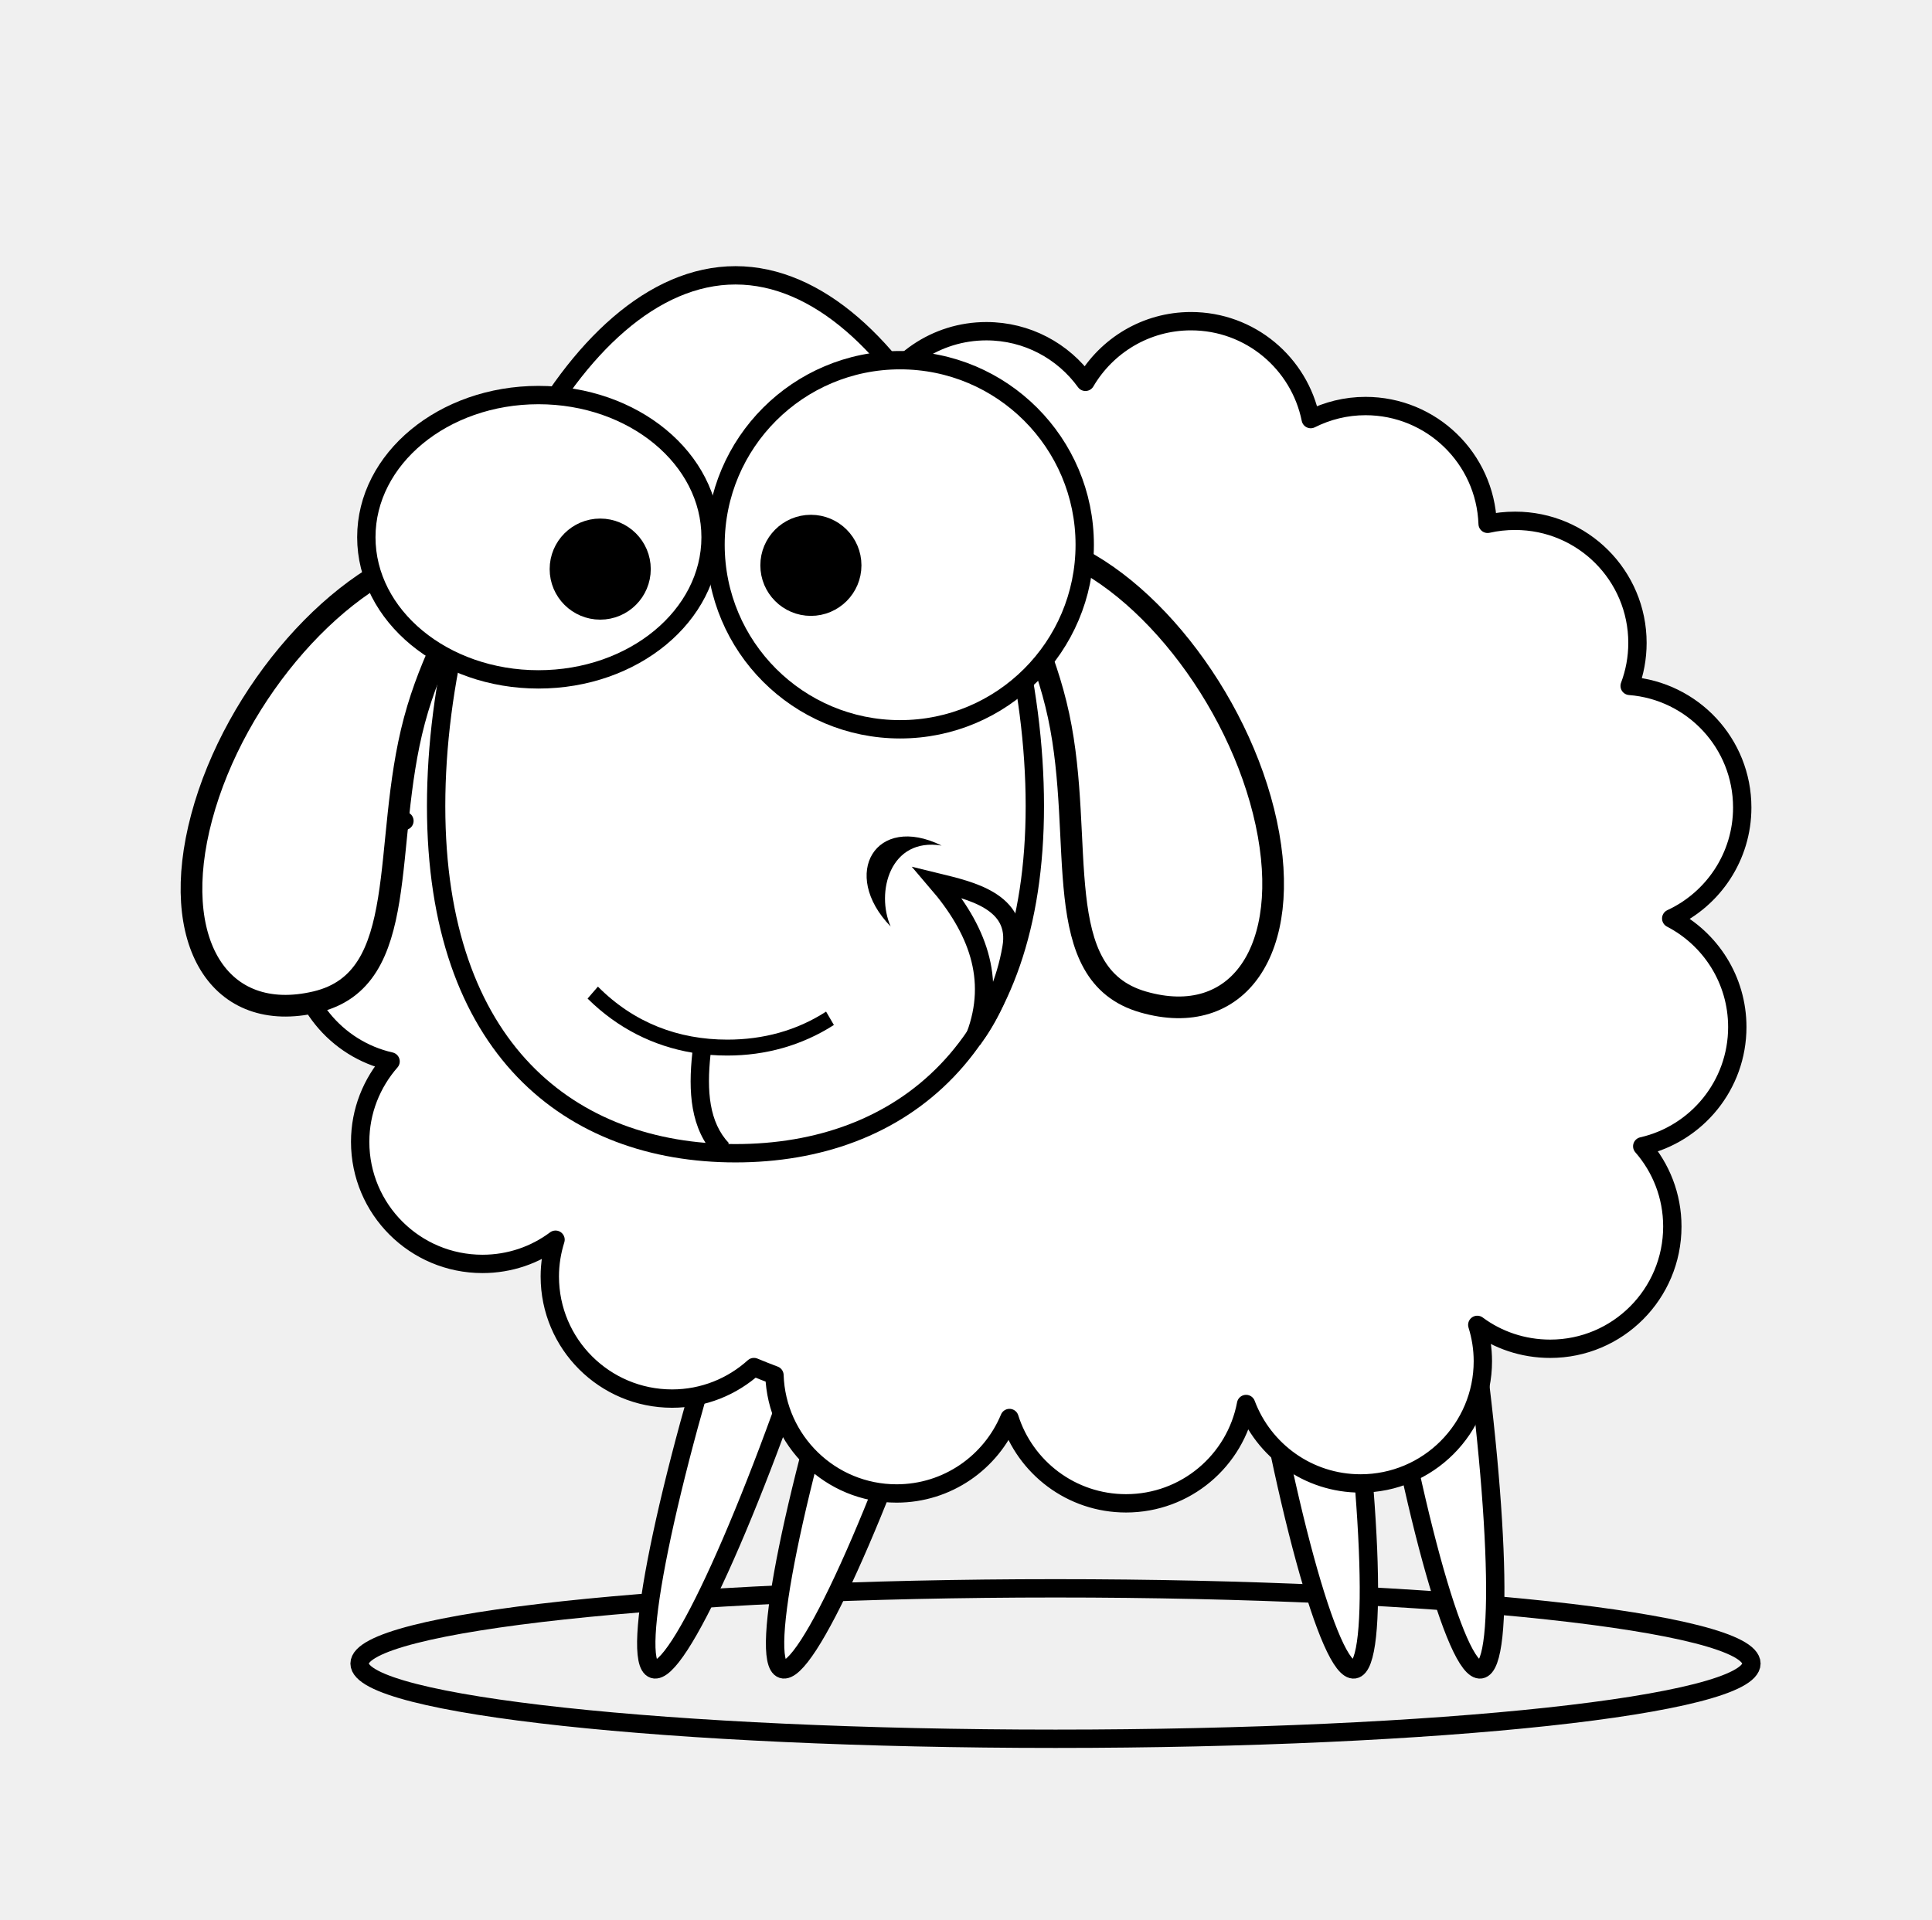
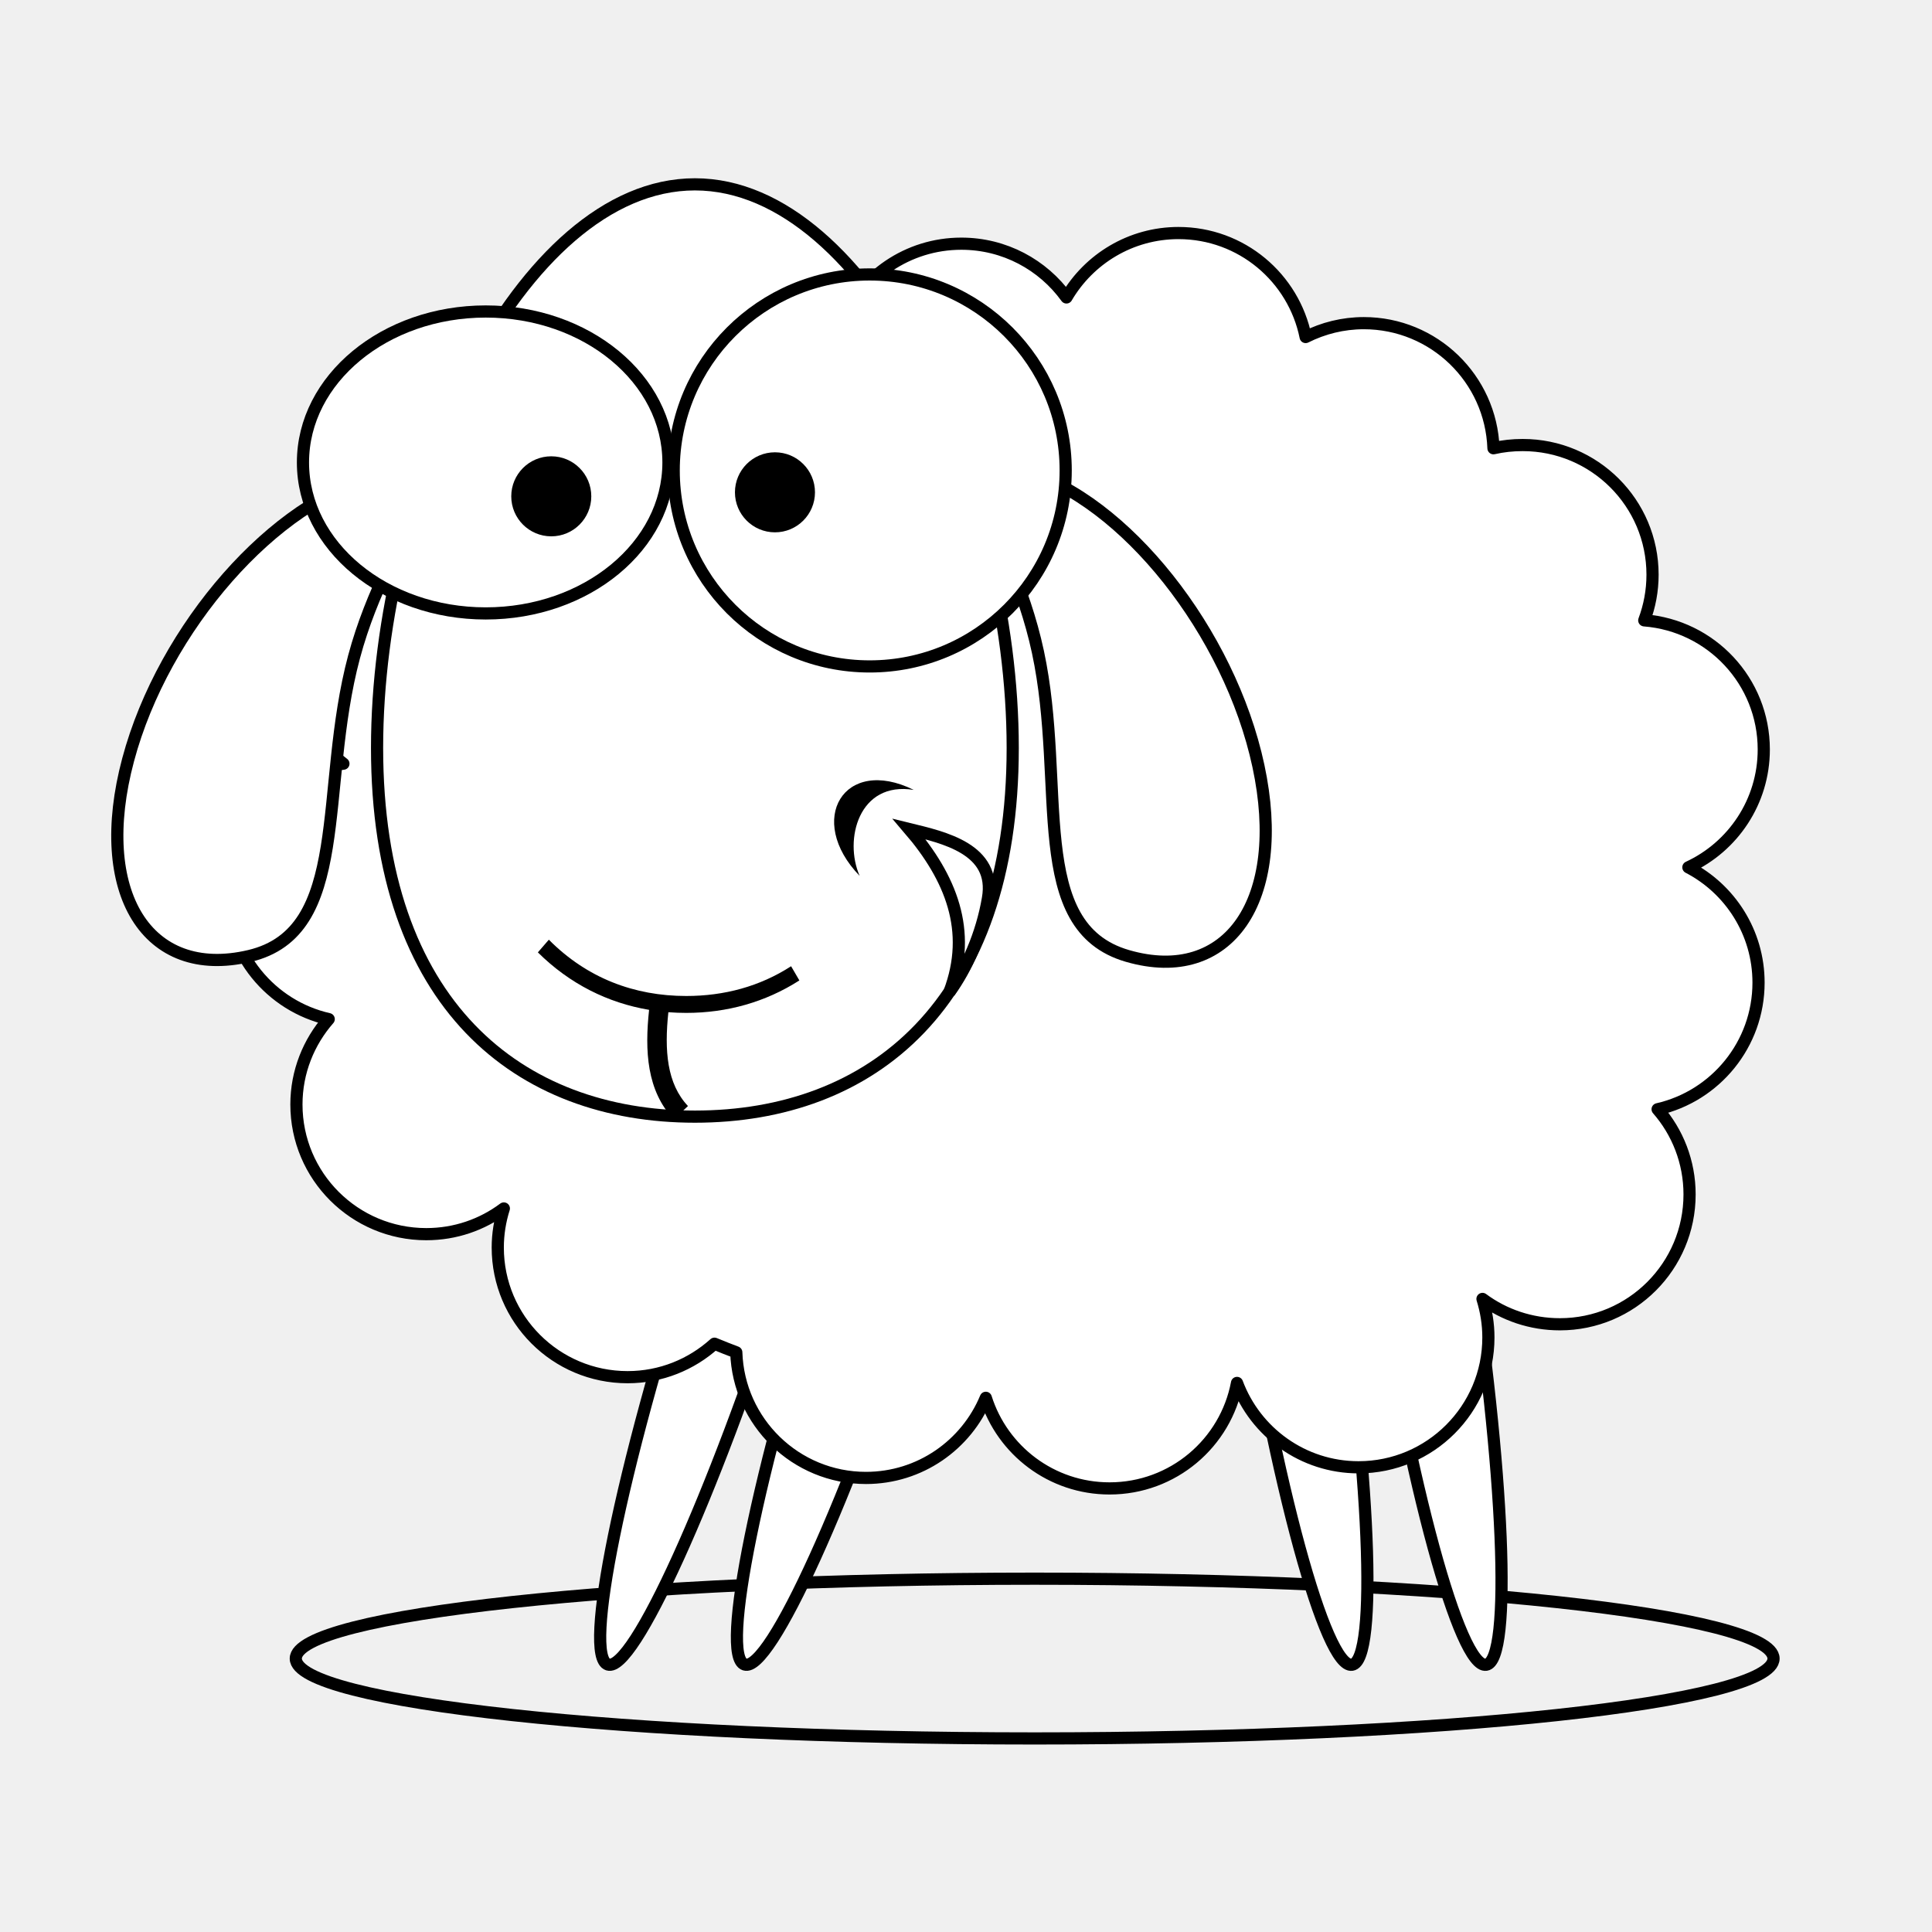
- <svg xmlns="http://www.w3.org/2000/svg" id="svg3511" viewBox="0 0 379.18 376.76" version="1.1">
+ <svg xmlns="http://www.w3.org/2000/svg" id="svg3511" viewBox="0 0 600 600" version="1.1" width="600" height="600">
  <defs id="defs4228" />
-   <g id="layer1" transform="translate(-210.37 -192.27)">
-     <ellipse ry="14.766" rx="136.584" cy="518.833" cx="417.526" style="fill:none;stroke:#000000;stroke-opacity:1;stroke-width:3.6;stroke-miterlimit:4;stroke-dasharray:none" id="path4400" />
-     <ellipse ry="78.258" rx="8.859" cy="311.858" cx="482.511" transform="matrix(0.9512337,0.3084712,-0.3084712,0.9512337,0,0)" style="fill:#ffffff;stroke:#000000;stroke-width:3.6;stroke-linecap:round;stroke-linejoin:round" id="path4375" />
-     <ellipse ry="78.258" rx="8.859" cy="304.059" cx="506.558" transform="matrix(0.9512337,0.3084712,-0.3084712,0.9512337,0,0)" style="fill:#ffffff;stroke:#000000;stroke-width:3.6;stroke-linecap:round;stroke-linejoin:round" id="path4377" />
-     <ellipse ry="78.259" rx="8.859" cy="508.67" cx="390.694" transform="matrix(0.9881409,-0.1535501,0.1535501,0.9881409,0,0)" style="fill:#ffffff;stroke:#000000;stroke-width:3.6;stroke-linecap:round;stroke-linejoin:round" id="path4379" />
-     <ellipse ry="78.259" rx="8.859" cy="512.478" cx="415.2" transform="matrix(0.9881409,-0.1535501,0.1535501,0.9881409,0,0)" style="fill:#ffffff;stroke:#000000;stroke-width:3.6;stroke-linecap:round;stroke-linejoin:round" id="path4381" />
-     <path style="fill:#ffffff;stroke:#000000;stroke-width:3.6;stroke-linecap:round;stroke-linejoin:round;stroke-miterlimit:4;stroke-dasharray:none" d="m 444.12,255.32 c -8.836,0 -16.556,4.794 -20.719,11.906 -4.358,-6.026 -11.433,-9.938 -19.438,-9.938 -9.937,0 -18.452,6.046 -22.094,14.656 -4.296,-6.474 -11.679,-10.75 -20.031,-10.75 -12.726,0 -23.104,9.914 -23.906,22.438 -3.376,-1.813 -7.243,-2.844 -11.344,-2.844 -13.249,0 -23.969,10.751 -23.969,24 0,1.862 0.192,3.666 0.594,5.406 -12.848,0.456 -23.125,11.009 -23.125,23.969 0,7.882 3.787,14.877 9.656,19.25 -12.035,1.288 -21.406,11.435 -21.406,23.812 0,11.426 7.992,20.991 18.688,23.406 -3.693,4.22 -5.969,9.733 -5.969,15.781 0,13.249 10.751,23.969 24,23.969 5.383,0 10.341,-1.757 14.344,-4.75 -0.72,2.281 -1.125,4.7 -1.125,7.219 0,13.249 10.751,23.969 24,23.969 6.182,0 11.809,-2.354 16.062,-6.188 1.33,0.551 2.672,1.085 4.031,1.594 0.419,12.883 10.985,23.219 23.969,23.219 9.996,0 18.551,-6.12 22.156,-14.812 3.066,9.717 12.144,16.75 22.875,16.75 11.724,0 21.47,-8.384 23.562,-19.5 3.406,9.103 12.177,15.594 22.469,15.594 13.25,0 24,-10.751 24,-24 0,-2.484 -0.393,-4.871 -1.094,-7.125 3.99,2.962 8.961,4.688 14.312,4.688 13.249,0 23.969,-10.751 23.969,-24 0,-6.035 -2.227,-11.534 -5.906,-15.75 10.681,-2.426 18.656,-11.991 18.656,-23.406 0,-9.274 -5.268,-17.32 -12.969,-21.312 8.223,-3.805 13.938,-12.125 13.938,-21.781 0,-12.612 -9.729,-22.91 -22.094,-23.875 0.986,-2.624 1.531,-5.469 1.531,-8.438 0,-13.249 -10.751,-23.969 -24,-23.969 -1.862,0 -3.666,0.192 -5.406,0.594 -0.456,-12.848 -11.009,-23.125 -23.969,-23.125 -3.866,0 -7.516,0.938 -10.75,2.562 -2.214,-10.962 -11.885,-19.219 -23.5,-19.219 z" id="path3563" />
-     <g transform="translate(100.78,-96.462)" id="g4390">
-       <path d="m 358.11,450.31 c 5.311,24.786 -5.519,40.505 -24.189,35.11 -18.67,-5.395 -11.257,-31.396 -16.567,-56.182 -5.311,-24.786 -21.333,-38.971 -2.663,-33.576 18.67,5.395 38.11,29.862 43.42,54.648 z" style="fill:#ffffff;stroke:#000000;stroke-width:4.255;stroke-linecap:round;stroke-linejoin:round" id="path4385" />
-       <path style="fill:#ffffff;stroke:#000000;stroke-width:4.255;stroke-linecap:round;stroke-linejoin:round" d="m 149.17,449.15 c -6.543,24.49 3.488,40.731 22.404,36.276 18.916,-4.455 12.812,-30.794 19.355,-55.283 6.543,-24.49 23.255,-37.856 4.339,-33.401 -18.916,4.455 -39.555,27.919 -46.098,52.409 z" id="path4388" />
-       <path d="m 312.69,446.95 c 0,47.59 -26.304,68.169 -58.752,68.169 -32.448,0 -58.752,-20.579 -58.752,-68.169 0,-47.59 26.304,-104.17 58.752,-104.17 32.448,0 58.752,56.579 58.752,104.17 z" style="fill:#ffffff;stroke:#000000;stroke-width:3.6;stroke-linecap:round;stroke-linejoin:round" id="path3568" />
-       <ellipse ry="27.907" rx="33.782" cy="714.051" cx="61.2" transform="translate(154.07,-319.86)" style="fill:#ffffff;stroke:#000000;stroke-width:3.6;stroke-linecap:round;stroke-linejoin:round" id="path3571" />
-       <circle r="36.23" cy="708.666" cx="143.941" transform="translate(142.31,-313)" style="fill:#ffffff;stroke:#000000;stroke-width:3.6;stroke-linecap:round;stroke-linejoin:round" id="path3573" />
-       <path d="m 226.94,482.41 c 7.07,7.123 15.818,10.406 25.406,10.406 7.022,0 13.593,-1.764 19.375,-5.5 l 1.531,2.625 c -6.277,4.02 -13.402,6 -20.906,6 -1.111,0 -2.218,-0.039 -3.312,-0.125 -0.753,7.104 -0.277,13.206 3.625,17.344 l -2.625,2.469 c -5.004,-5.307 -5.382,-12.673 -4.562,-20.25 -7.621,-1.288 -14.673,-4.788 -20.562,-10.625 0.676,-0.788 1.358,-1.563 2.031,-2.344 z" style="color:#000000;text-indent:0;text-transform:none;block-progression:tb;fill:#000000" id="path3575" />
-       <path d="m 235.51,400.45 c 0,4.485 -3.636,8.121 -8.121,8.121 -4.485,0 -8.121,-3.636 -8.121,-8.121 0,-4.485 3.636,-8.121 8.121,-8.121 4.485,0 8.121,3.636 8.121,8.121 z" style="fill:#000000;stroke:#000000;stroke-width:3.6;stroke-linecap:round;stroke-linejoin:round" id="path4370" />
-       <path d="m 276.86,399.71 c 0,4.485 -3.636,8.121 -8.121,8.121 -4.485,0 -8.121,-3.636 -8.121,-8.121 0,-4.485 3.636,-8.121 8.121,-8.121 4.485,0 8.121,3.636 8.121,8.121 z" style="fill:#000000;stroke:#000000;stroke-width:3.6;stroke-linecap:round;stroke-linejoin:round" id="path4373" />
+   <g id="layer1" transform="translate(-210.37,30.96999)">
+     <ellipse ry="24.807" rx="229.463" cy="484.111" cx="531.695" style="fill:none;stroke:#000000;stroke-width:3.78;stroke-miterlimit:4;stroke-dasharray:none;stroke-opacity:1" id="path4400" />
+     <ellipse ry="131.476" rx="14.884" cy="207.652" cx="529.603" transform="rotate(17.96712)" style="fill:#ffffff;stroke:#000000;stroke-width:3.78;stroke-linecap:round;stroke-linejoin:round;stroke-miterlimit:4;stroke-dasharray:none" id="path4375" />
+     <ellipse ry="131.476" rx="14.884" cy="194.551" cx="570.003" transform="rotate(17.96712)" style="fill:#ffffff;stroke:#000000;stroke-width:3.78;stroke-linecap:round;stroke-linejoin:round;stroke-miterlimit:4;stroke-dasharray:none" id="path4377" />
+     <ellipse ry="131.476" rx="14.884" cy="445.566" cx="548.135" transform="rotate(-8.832718)" style="fill:#ffffff;stroke:#000000;stroke-width:3.78;stroke-linecap:round;stroke-linejoin:round;stroke-miterlimit:4;stroke-dasharray:none" id="path4379" />
+     <ellipse ry="131.476" rx="14.884" cy="451.963" cx="589.305" transform="rotate(-8.832718)" style="fill:#ffffff;stroke:#000000;stroke-width:3.78;stroke-linecap:round;stroke-linejoin:round;stroke-miterlimit:4;stroke-dasharray:none" id="path4381" />
+     <path style="fill:#ffffff;stroke:#000000;stroke-width:3.78;stroke-linecap:round;stroke-linejoin:round;stroke-miterlimit:4;stroke-dasharray:none" d="m 576.373,41.403 c -14.845,0 -27.814,8.054 -34.808,20.002 -7.322,-10.123 -19.208,-16.695 -32.656,-16.695 -16.695,0 -31,10.157 -37.118,24.622 -7.218,-10.877 -19.621,-18.06 -33.652,-18.06 -21.38,0 -38.815,16.656 -40.163,37.696 -5.672,-3.047 -12.169,-4.778 -19.058,-4.778 -22.259,0 -40.268,18.062 -40.268,40.32 0,3.128 0.323,6.159 0.998,9.083 -21.585,0.766 -38.85,18.495 -38.85,40.268 0,13.242 6.362,24.994 16.223,32.34 -20.219,2.164 -35.962,19.211 -35.962,40.005 0,19.196 13.426,35.265 31.396,39.323 -6.204,7.089 -10.028,16.352 -10.028,26.512 0,22.259 18.062,40.268 40.32,40.268 9.043,0 17.373,-2.951 24.098,-7.98 -1.209,3.832 -1.89,7.896 -1.89,12.128 0,22.259 18.062,40.268 40.32,40.268 10.386,0 19.839,-3.956 26.984,-10.395 2.234,0.926 4.489,1.823 6.772,2.678 0.704,21.644 18.455,39.008 40.268,39.008 16.794,0 31.166,-10.282 37.223,-24.884 5.152,16.325 20.402,28.14 38.43,28.14 19.697,0 36.07,-14.086 39.585,-32.76 5.722,15.294 20.458,26.198 37.748,26.198 22.26,0 40.32,-18.062 40.32,-40.32 0,-4.174 -0.66,-8.184 -1.837,-11.97 6.704,4.976 15.055,7.875 24.044,7.875 22.259,0 40.268,-18.062 40.268,-40.32 0,-10.139 -3.742,-19.377 -9.923,-26.46 17.944,-4.076 31.342,-20.145 31.342,-39.323 0,-15.58 -8.85,-29.098 -21.788,-35.805 13.815,-6.392 23.416,-20.37 23.416,-36.593 0,-21.188 -16.346,-38.489 -37.118,-40.11 1.656,-4.408 2.572,-9.188 2.572,-14.175 0,-22.259 -18.062,-40.268 -40.32,-40.268 -3.128,0 -6.159,0.323 -9.083,0.998 -0.766,-21.585 -18.495,-38.85 -40.268,-38.85 -6.495,0 -12.626,1.576 -18.06,4.305 C 612.131,55.277 595.883,41.405 576.37,41.405 Z" id="path3563" />
+     <g transform="matrix(1.680019,0,0,1.680019,-0.4453614,-549.5972)" id="g4390" style="stroke-width:2.25;stroke-miterlimit:4;stroke-dasharray:none">
+       <path d="m 358.11,450.31 c 5.311,24.786 -5.519,40.505 -24.189,35.11 -18.67,-5.395 -11.257,-31.396 -16.567,-56.182 -5.311,-24.786 -21.333,-38.971 -2.663,-33.576 18.67,5.395 38.11,29.862 43.42,54.648 z" style="fill:#ffffff;stroke:#000000;stroke-width:2.25;stroke-linecap:round;stroke-linejoin:round;stroke-miterlimit:4;stroke-dasharray:none" id="path4385" />
+       <path style="fill:#ffffff;stroke:#000000;stroke-width:2.25;stroke-linecap:round;stroke-linejoin:round;stroke-miterlimit:4;stroke-dasharray:none" d="m 149.17,449.15 c -6.543,24.49 3.488,40.731 22.404,36.276 18.916,-4.455 12.812,-30.794 19.355,-55.283 6.543,-24.49 23.255,-37.856 4.339,-33.401 -18.916,4.455 -39.555,27.919 -46.098,52.409 z" id="path4388" />
+       <path d="m 312.69,446.95 c 0,47.59 -26.304,68.169 -58.752,68.169 -32.448,0 -58.752,-20.579 -58.752,-68.169 0,-47.59 26.304,-104.17 58.752,-104.17 32.448,0 58.752,56.579 58.752,104.17 z" style="fill:#ffffff;stroke:#000000;stroke-width:2.25;stroke-linecap:round;stroke-linejoin:round;stroke-miterlimit:4;stroke-dasharray:none" id="path3568" />
+       <ellipse ry="27.907" rx="33.782" cy="714.051" cx="61.2" transform="translate(154.07,-319.86)" style="fill:#ffffff;stroke:#000000;stroke-width:2.25;stroke-linecap:round;stroke-linejoin:round;stroke-miterlimit:4;stroke-dasharray:none" id="path3571" />
+       <circle r="36.23" cy="708.666" cx="143.941" transform="translate(142.31,-313)" style="fill:#ffffff;stroke:#000000;stroke-width:2.25;stroke-linecap:round;stroke-linejoin:round;stroke-miterlimit:4;stroke-dasharray:none" id="path3573" />
+       <path d="m 226.94,482.41 c 7.07,7.123 15.818,10.406 25.406,10.406 7.022,0 13.593,-1.764 19.375,-5.5 l 1.531,2.625 c -6.277,4.02 -13.402,6 -20.906,6 -1.111,0 -2.218,-0.039 -3.312,-0.125 -0.753,7.104 -0.277,13.206 3.625,17.344 l -2.625,2.469 c -5.004,-5.307 -5.382,-12.673 -4.562,-20.25 -7.621,-1.288 -14.673,-4.788 -20.562,-10.625 0.676,-0.788 1.358,-1.563 2.031,-2.344 z" style="color:#000000;text-indent:0;text-transform:none;fill:#000000;stroke-width:2.25;stroke-miterlimit:4;stroke-dasharray:none" id="path3575" />
+       <path d="m 233.886,400.45 c 0,3.588 -2.909,6.497 -6.497,6.497 -3.588,0 -6.497,-2.909 -6.497,-6.497 0,-3.588 2.909,-6.497 6.497,-6.497 3.588,0 6.497,2.909 6.497,6.497 z" style="fill:#000000;stroke:#000000;stroke-width:1.8;stroke-linecap:round;stroke-linejoin:round;stroke-miterlimit:4;stroke-dasharray:none" id="path4370" />
+       <path d="m 275.236,399.71 c 0,3.588 -2.909,6.497 -6.497,6.497 -3.588,0 -6.497,-2.909 -6.497,-6.497 0,-3.588 2.909,-6.497 6.497,-6.497 3.588,0 6.497,2.909 6.497,6.497 z" style="fill:#000000;stroke:#000000;stroke-width:1.8;stroke-linecap:round;stroke-linejoin:round;stroke-miterlimit:4;stroke-dasharray:none" id="path4373" />
    </g>
-     <path d="m 401.76,395.65 c 4.295,-11.326 0.262,-21.183 -7.434,-30.159 6.338,1.553 16.178,3.668 14.563,12.829 -1.131,6.661 -3.929,12.893 -7.128,17.33 z" style="fill:#ffffff;stroke:#000000;stroke-width:3.6" id="path4406" />
-     <path id="path3097" d="m395.18 358.26c-10.165-1.666-12.959 9.21-10.004 15.892-10.013-10.346-2.893-22.27 10.004-15.892z" style="fill:#000000" />
+     <path d="m 505.207,277.161 c 7.215,-19.028 0.439,-35.588 -12.49,-50.668 10.648,2.609 27.179,6.162 24.466,21.553 -1.9,11.191 -6.6,21.66 -11.976,29.115 z" style="fill:#ffffff;stroke:#000000;stroke-width:3.78;stroke-miterlimit:4;stroke-dasharray:none" id="path4406" />
+     <path id="path3097" d="m 494.152,214.345 c -17.077,-2.798 -21.771,15.472 -16.807,26.699 -16.822,-17.381 -4.86,-37.414 16.807,-26.699 z" style="fill:#000000;stroke-width:3.78;stroke-miterlimit:4;stroke-dasharray:none" />
  </g>
</svg>
